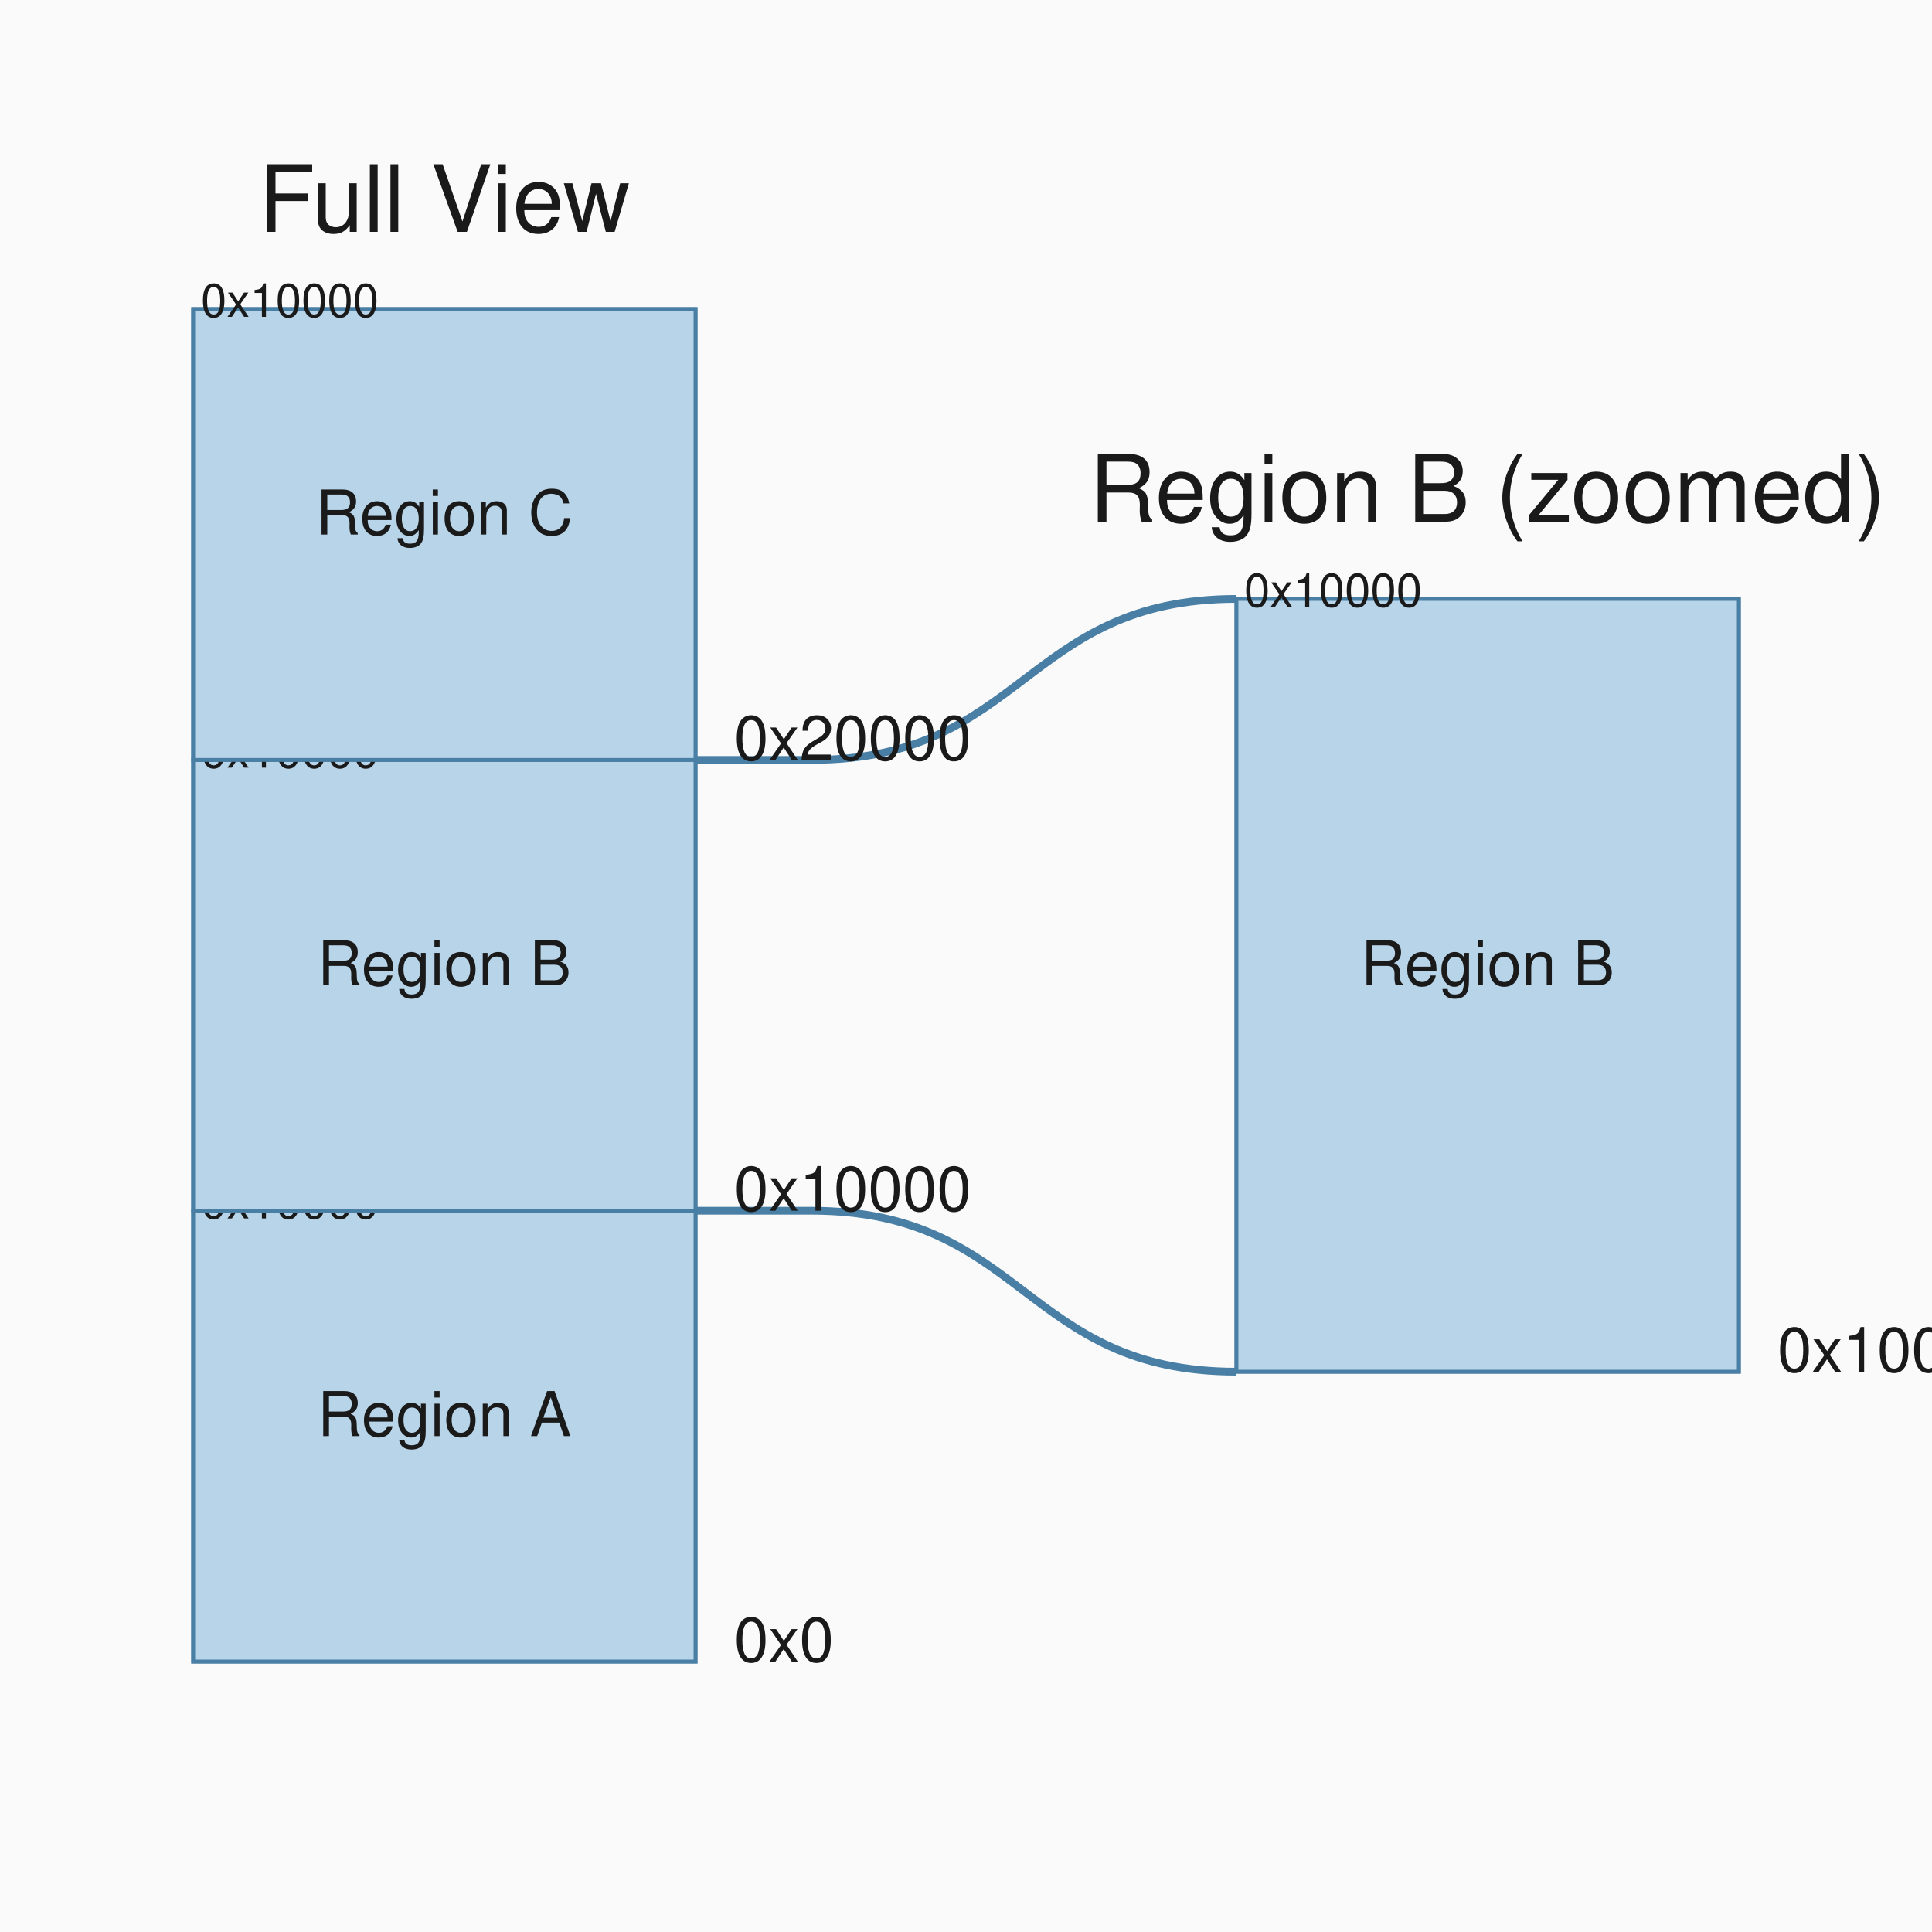
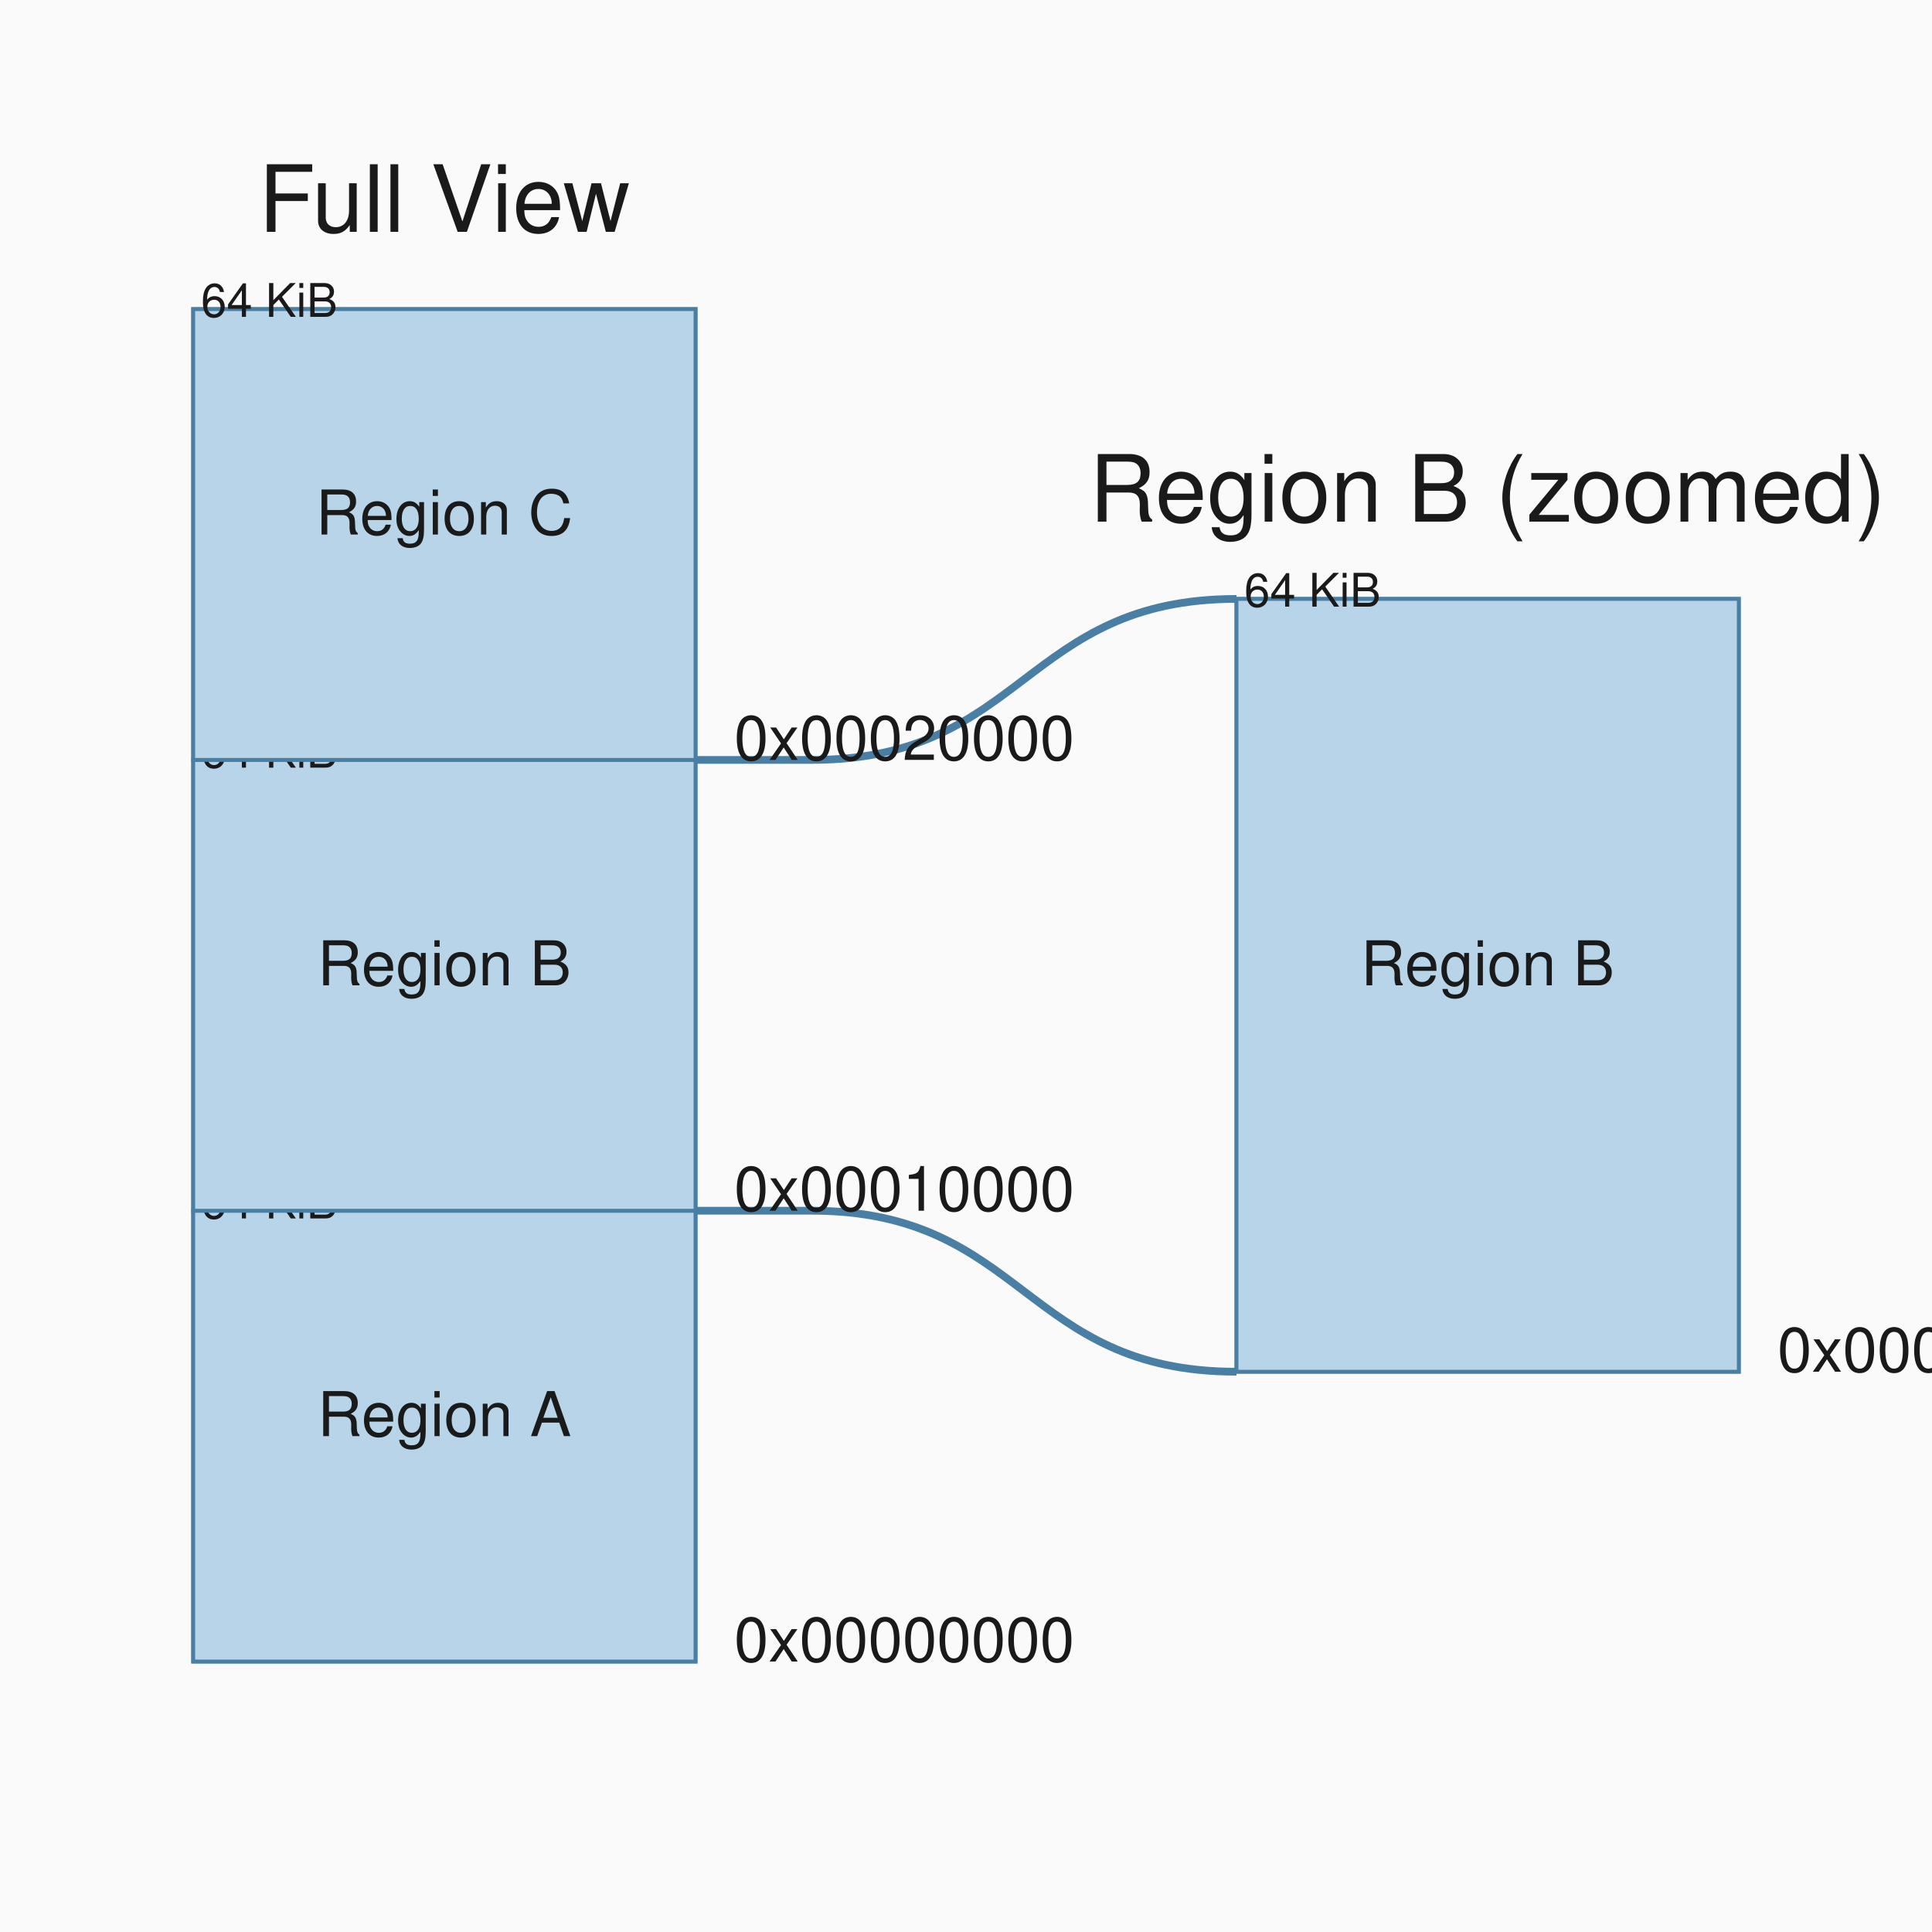
<svg xmlns="http://www.w3.org/2000/svg" width="500" height="500" viewBox="0 0 500 500">
  <rect x="0" y="0" width="500" height="500" fill="#FAFAFA" />
  <g>
    <g>
      <path d="M 180,313.333 L 210,313.333 C 265.0,313.333 265.0,355.0 320,355.0" fill="none" stroke="#4A7FA5" stroke-width="2" opacity="1" />
      <path d="M 180,196.667 L 210,196.667 C 265.0,196.667 265.0,155.0 320,155.0" fill="none" stroke="#4A7FA5" stroke-width="2" opacity="1" />
    </g>
  </g>
  <g />
  <g>
    <text x="65.0" y="-20" stroke="black" fill="#1a1a1a" stroke-width="0" font-size="24px" font-weight="normal" font-family="Helvetica" text-anchor="middle" alignment-baseline="middle" transform="translate(50,80)">Full View</text>
    <g transform="translate(50,80)">
      <rect x="0" y="0" width="130" height="350" fill="#FAFAFA" stroke="#4A7FA5" stroke-width="1" />
      <rect x="0" y="233.333" width="130" height="116.667" fill="#B8D4E8" stroke="#4A7FA5" stroke-width="1" />
      <text x="65.0" y="291.667" stroke="black" fill="#1a1a1a" stroke-width="0" font-size="16" font-weight="normal" font-family="Helvetica" text-anchor="middle" alignment-baseline="middle">Region A</text>
-       <text x="140" y="350.0" stroke="black" fill="#1a1a1a" stroke-width="0" font-size="16" font-weight="normal" font-family="Helvetica" text-anchor="start" alignment-baseline="middle">0x0</text>
-       <text x="2" y="235.333" stroke="black" fill="#1a1a1a" stroke-width="0" font-size="12px" font-weight="normal" font-family="Helvetica" text-anchor="start" alignment-baseline="hanging">0x10000</text>
+       <text x="140" y="350.0" stroke="black" fill="#1a1a1a" stroke-width="0" font-size="16" font-weight="normal" font-family="Helvetica" text-anchor="start" alignment-baseline="middle">0x00000000</text>
+       <text x="2" y="235.333" stroke="black" fill="#1a1a1a" stroke-width="0" font-size="12px" font-weight="normal" font-family="Helvetica" text-anchor="start" alignment-baseline="hanging">64 KiB</text>
      <rect x="0" y="116.667" width="130" height="116.667" fill="#B8D4E8" stroke="#4A7FA5" stroke-width="1" />
      <text x="65.0" y="175.0" stroke="black" fill="#1a1a1a" stroke-width="0" font-size="16" font-weight="normal" font-family="Helvetica" text-anchor="middle" alignment-baseline="middle">Region B</text>
-       <text x="140" y="233.333" stroke="black" fill="#1a1a1a" stroke-width="0" font-size="16" font-weight="normal" font-family="Helvetica" text-anchor="start" alignment-baseline="middle">0x10000</text>
-       <text x="2" y="118.667" stroke="black" fill="#1a1a1a" stroke-width="0" font-size="12px" font-weight="normal" font-family="Helvetica" text-anchor="start" alignment-baseline="hanging">0x10000</text>
+       <text x="140" y="233.333" stroke="black" fill="#1a1a1a" stroke-width="0" font-size="16" font-weight="normal" font-family="Helvetica" text-anchor="start" alignment-baseline="middle">0x00010000</text>
+       <text x="2" y="118.667" stroke="black" fill="#1a1a1a" stroke-width="0" font-size="12px" font-weight="normal" font-family="Helvetica" text-anchor="start" alignment-baseline="hanging">64 KiB</text>
      <rect x="0" y="0.0" width="130" height="116.667" fill="#B8D4E8" stroke="#4A7FA5" stroke-width="1" />
      <text x="65.0" y="58.333" stroke="black" fill="#1a1a1a" stroke-width="0" font-size="16" font-weight="normal" font-family="Helvetica" text-anchor="middle" alignment-baseline="middle">Region C</text>
-       <text x="140" y="116.667" stroke="black" fill="#1a1a1a" stroke-width="0" font-size="16" font-weight="normal" font-family="Helvetica" text-anchor="start" alignment-baseline="middle">0x20000</text>
-       <text x="2" y="2.0" stroke="black" fill="#1a1a1a" stroke-width="0" font-size="12px" font-weight="normal" font-family="Helvetica" text-anchor="start" alignment-baseline="hanging">0x10000</text>
+       <text x="140" y="116.667" stroke="black" fill="#1a1a1a" stroke-width="0" font-size="16" font-weight="normal" font-family="Helvetica" text-anchor="start" alignment-baseline="middle">0x00020000</text>
+       <text x="2" y="2.0" stroke="black" fill="#1a1a1a" stroke-width="0" font-size="12px" font-weight="normal" font-family="Helvetica" text-anchor="start" alignment-baseline="hanging">64 KiB</text>
    </g>
  </g>
  <g>
    <text x="65.0" y="-20" stroke="black" fill="#1a1a1a" stroke-width="0" font-size="24px" font-weight="normal" font-family="Helvetica" text-anchor="middle" alignment-baseline="middle" transform="translate(320,155)">Region B (zoomed)</text>
    <g transform="translate(320,155)">
      <rect x="0" y="0" width="130" height="200" fill="#FAFAFA" stroke="#4A7FA5" stroke-width="1" />
      <rect x="0" y="0.0" width="130" height="200.0" fill="#B8D4E8" stroke="#4A7FA5" stroke-width="1" />
      <text x="65.0" y="100.0" stroke="black" fill="#1a1a1a" stroke-width="0" font-size="16" font-weight="normal" font-family="Helvetica" text-anchor="middle" alignment-baseline="middle">Region B</text>
-       <text x="140" y="200.0" stroke="black" fill="#1a1a1a" stroke-width="0" font-size="16" font-weight="normal" font-family="Helvetica" text-anchor="start" alignment-baseline="middle">0x10000</text>
-       <text x="2" y="2.0" stroke="black" fill="#1a1a1a" stroke-width="0" font-size="12px" font-weight="normal" font-family="Helvetica" text-anchor="start" alignment-baseline="hanging">0x10000</text>
+       <text x="140" y="200.0" stroke="black" fill="#1a1a1a" stroke-width="0" font-size="16" font-weight="normal" font-family="Helvetica" text-anchor="start" alignment-baseline="middle">0x00010000</text>
+       <text x="2" y="2.0" stroke="black" fill="#1a1a1a" stroke-width="0" font-size="12px" font-weight="normal" font-family="Helvetica" text-anchor="start" alignment-baseline="hanging">64 KiB</text>
    </g>
  </g>
  <g>
    <g transform="translate(50,80)" />
    <g transform="translate(320,155)" />
  </g>
  <g>
    <g transform="translate(50,80)">
      <g />
      <g />
      <g />
    </g>
    <g transform="translate(320,155)">
      <g />
    </g>
  </g>
</svg>
